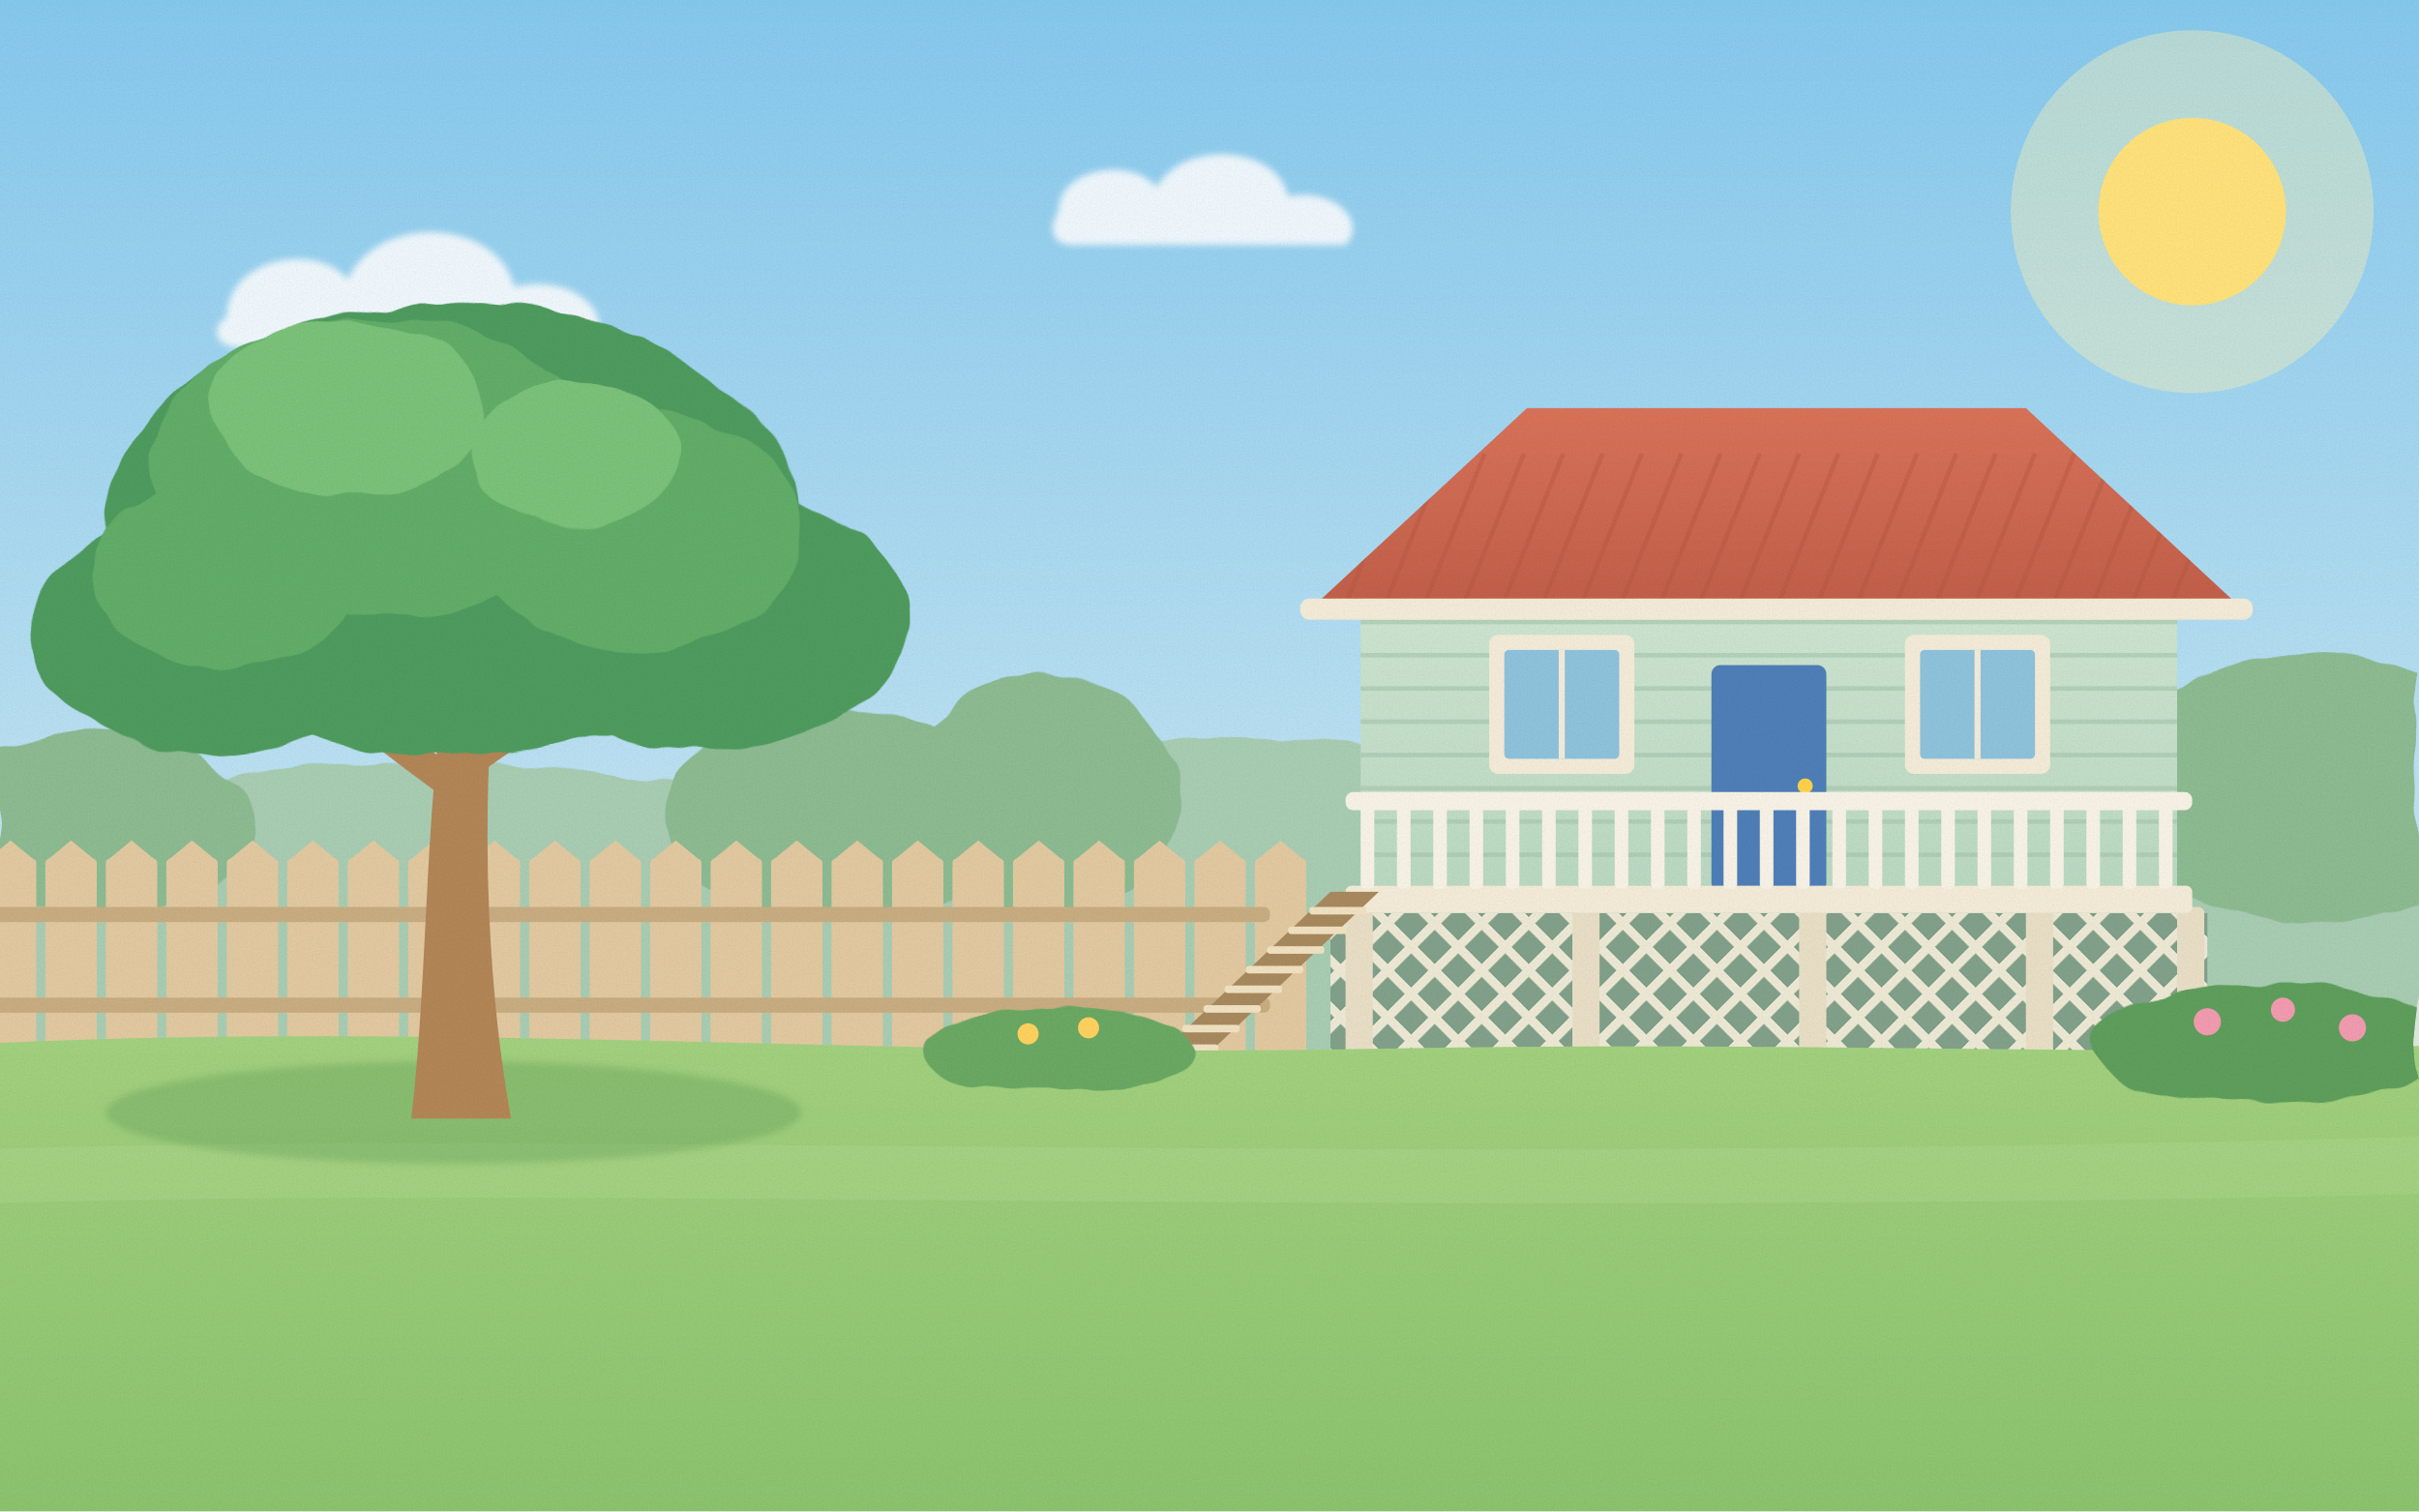
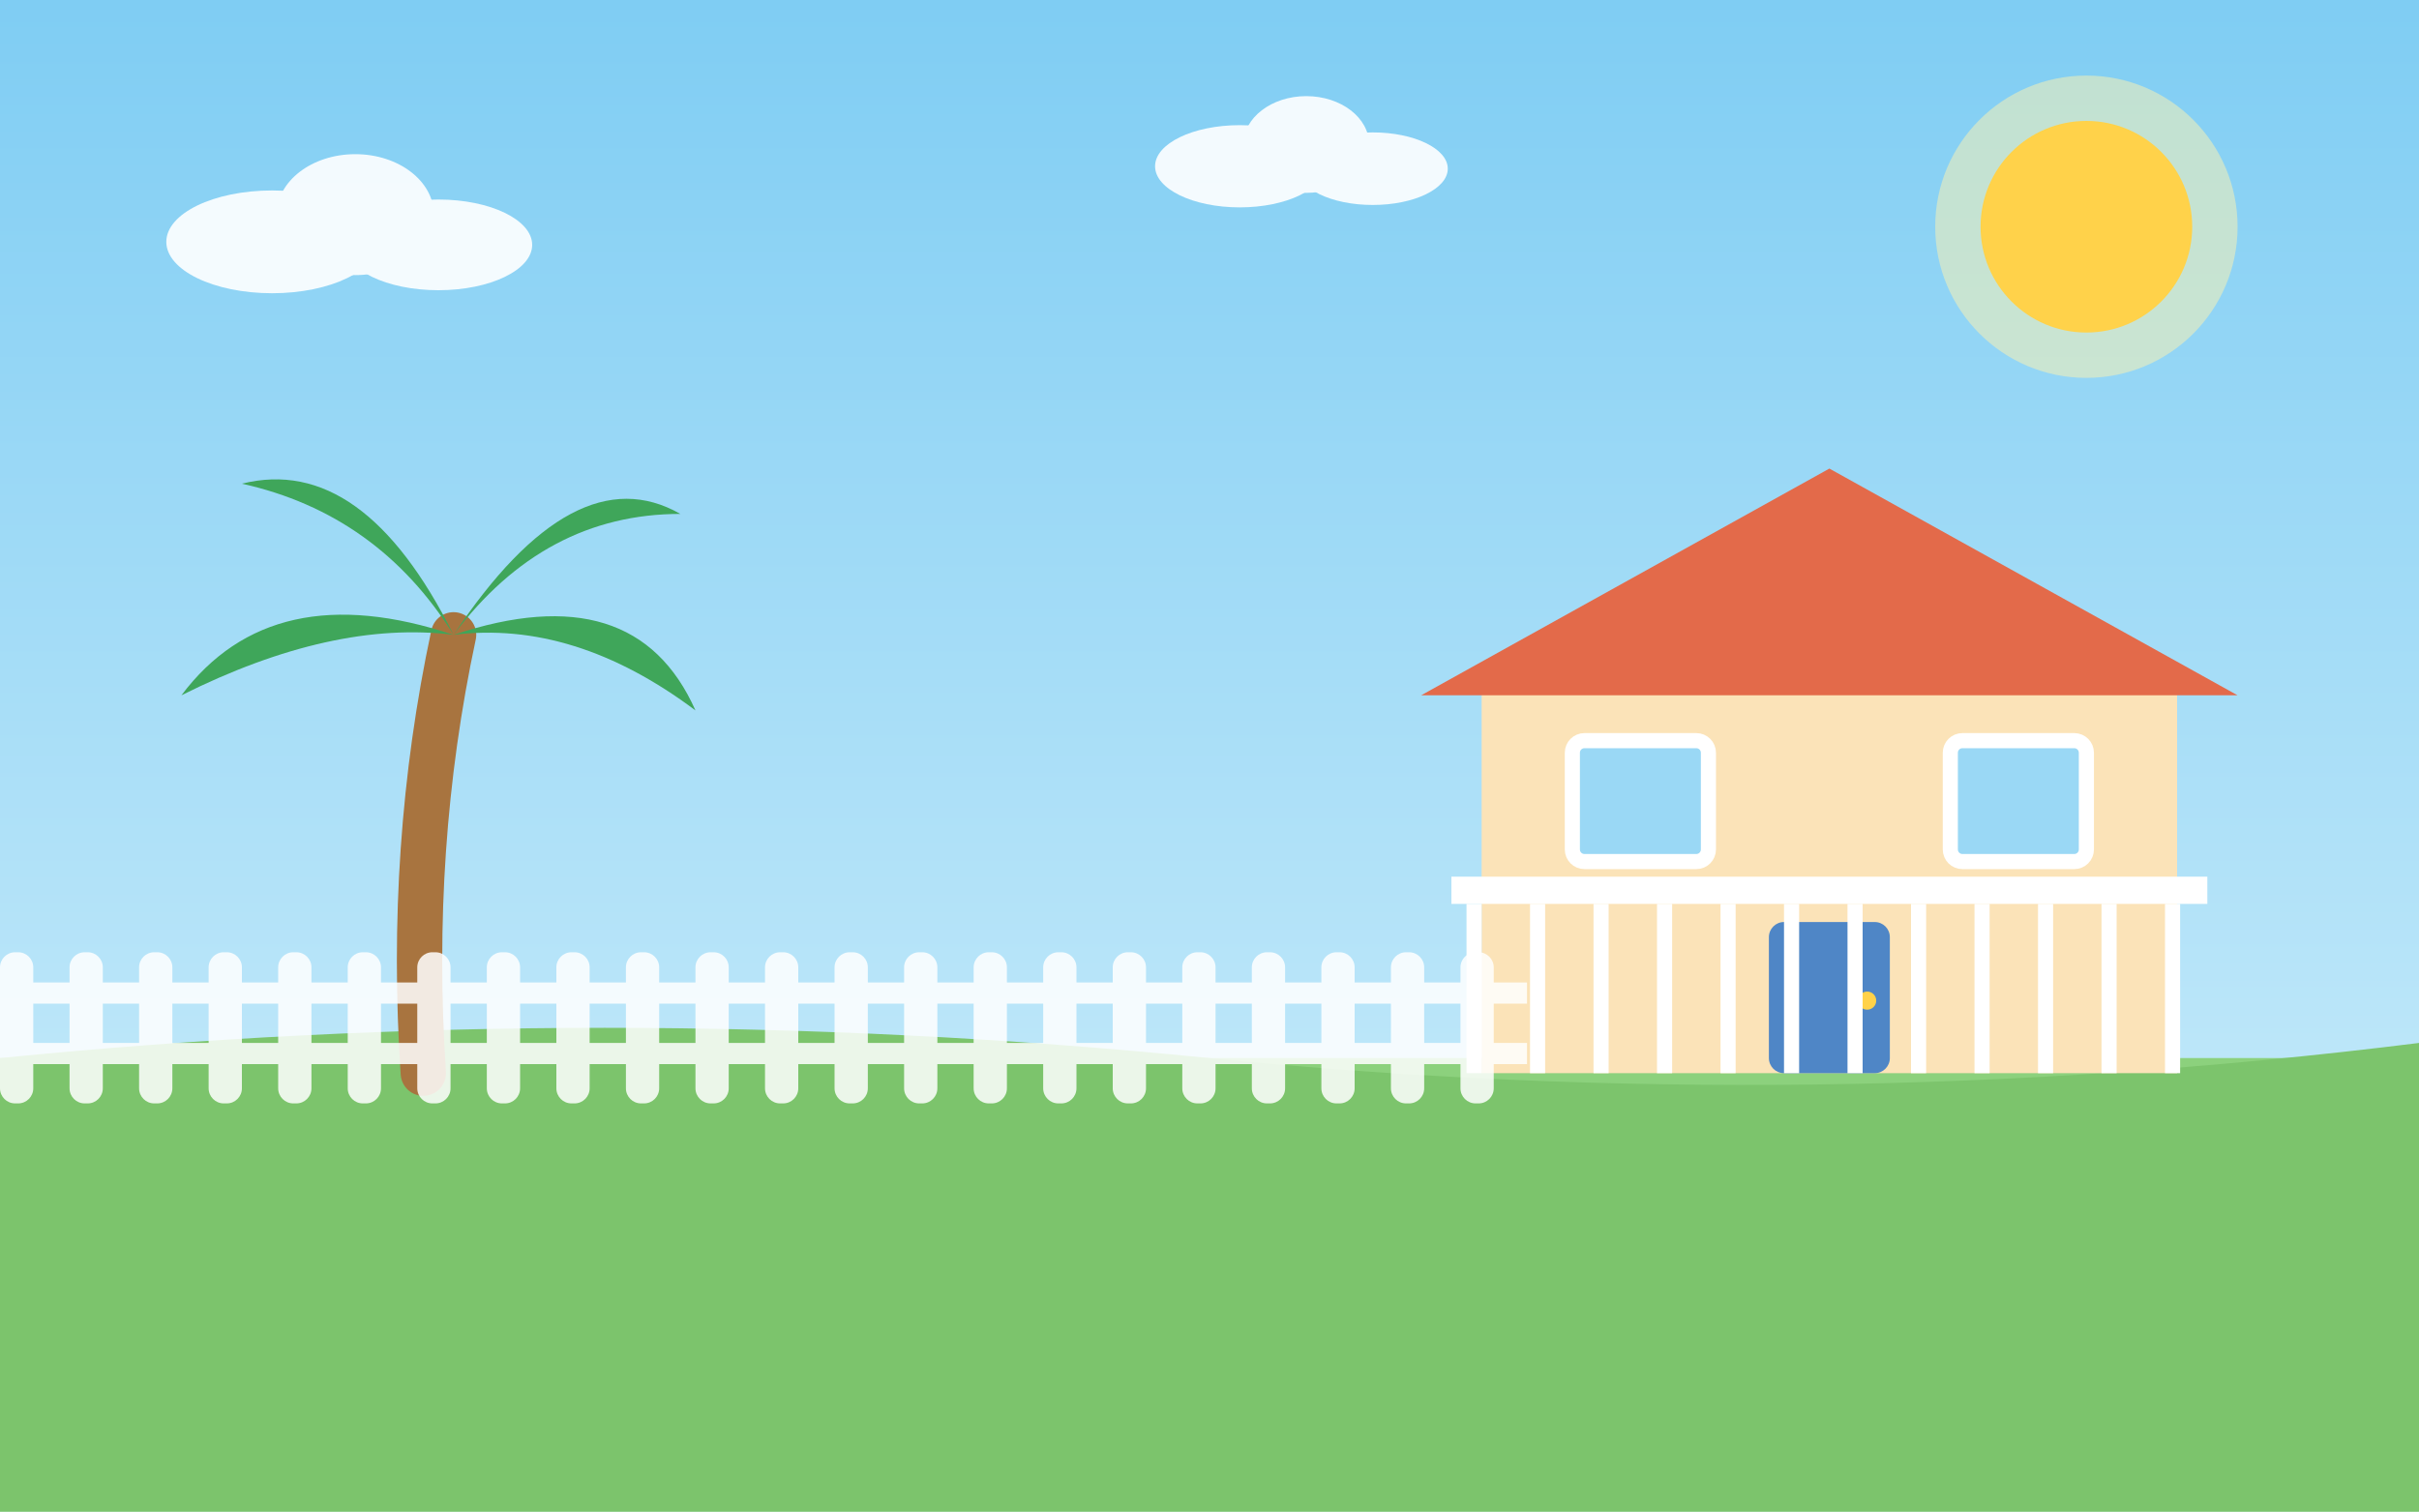
<svg xmlns="http://www.w3.org/2000/svg" viewBox="0 0 1600 1000" preserveAspectRatio="xMidYMax slice">
  <defs>
    <linearGradient id="sky" x1="0" y1="0" x2="0" y2="1">
-       <stop offset="0" stop-color="#86c9ee" />
-       <stop offset="0.55" stop-color="#bfe3f3" />
-       <stop offset="0.8" stop-color="#fbeec9" />
+       <stop offset="0" stop-color="#7fcdf3" />
+       <stop offset="1" stop-color="#d6f1fc" />
    </linearGradient>
-     <linearGradient id="lawn" x1="0" y1="0" x2="0" y2="1">
-       <stop offset="0" stop-color="#a3d17f" />
-       <stop offset="1" stop-color="#8cc46e" />
-     </linearGradient>
-     <linearGradient id="wall" x1="0" y1="0" x2="0" y2="1">
-       <stop offset="0" stop-color="#cfe6d2" />
-       <stop offset="1" stop-color="#b9d8c0" />
-     </linearGradient>
-     <linearGradient id="roof" x1="0" y1="0" x2="0" y2="1">
-       <stop offset="0" stop-color="#d9735a" />
-       <stop offset="1" stop-color="#c25f4a" />
-     </linearGradient>
-     <pattern id="lattice" width="22" height="22" patternUnits="userSpaceOnUse" patternTransform="rotate(45)">
-       <rect width="22" height="22" fill="#7d9c86" />
-       <rect width="6" height="22" fill="#f4ecd8" />
-       <rect width="22" height="6" fill="#f4ecd8" />
-     </pattern>
-     <filter id="soft" x="-10%" y="-10%" width="120%" height="120%">
-       <feTurbulence type="fractalNoise" baseFrequency="0.018" numOctaves="3" seed="4" result="w" />
-       <feDisplacementMap in="SourceGraphic" in2="w" scale="14" xChannelSelector="R" yChannelSelector="G" />
-     </filter>
-     <filter id="cloud">
-       <feGaussianBlur stdDeviation="2.5" />
-     </filter>
-     <clipPath id="roofclip">
-       <path d="M870 400 L1010 270 H1340 L1480 400 Z" />
-     </clipPath>
-     <filter id="grain" x="0" y="0" width="100%" height="100%">
-       <feTurbulence type="fractalNoise" baseFrequency="0.85" numOctaves="2" seed="11" result="n" />
-       <feColorMatrix in="n" type="saturate" values="0" result="g" />
-       <feComponentTransfer in="g" result="g2">
-         <feFuncR type="linear" slope="0.2" intercept="0.86" />
-         <feFuncG type="linear" slope="0.2" intercept="0.86" />
-         <feFuncB type="linear" slope="0.2" intercept="0.86" />
-         <feFuncA type="linear" slope="0" intercept="1" />
-       </feComponentTransfer>
-       <feBlend in="SourceGraphic" in2="g2" mode="multiply" />
-     </filter>
  </defs>
-   <g filter="url(#grain)">
-     <rect width="1600" height="1000" fill="url(#sky)" />
-     <circle cx="1450" cy="140" r="120" fill="#fff2b3" opacity="0.4" />
-     <circle cx="1450" cy="140" r="62" fill="#ffe27a" />
-     <g fill="#fff" opacity="0.85" filter="url(#cloud)">
-       <path d="M150 210 C150 170 210 160 230 185 C250 140 330 145 340 190 C380 180 410 210 390 230 H160 C140 230 140 215 150 210 Z" />
-       <path d="M700 140 C700 110 750 104 765 124 C782 92 845 96 852 130 C882 124 905 146 890 162 H710 C694 162 694 150 700 140 Z" />
-     </g>
-     <g filter="url(#soft)">
-       <path d="M0 560 C180 480 360 500 520 530 C700 470 900 480 1080 520 C1250 470 1450 480 1600 520 V700 H0 Z" fill="#a9cdb3" />
-       <g fill="#8dbb92">
-         <ellipse cx="560" cy="540" rx="120" ry="70" />
-         <ellipse cx="690" cy="525" rx="90" ry="80" />
-         <ellipse cx="1530" cy="520" rx="130" ry="90" />
-         <ellipse cx="60" cy="545" rx="110" ry="60" />
-       </g>
-     </g>
-     <g fill="#e2c9a0">
-       <rect x="-10" y="568" width="34" height="132" rx="3" />
-       <rect x="30" y="568" width="34" height="132" rx="3" />
-       <rect x="70" y="568" width="34" height="132" rx="3" />
-       <rect x="110" y="568" width="34" height="132" rx="3" />
-       <rect x="150" y="568" width="34" height="132" rx="3" />
-       <rect x="190" y="568" width="34" height="132" rx="3" />
-       <rect x="230" y="568" width="34" height="132" rx="3" />
-       <rect x="270" y="568" width="34" height="132" rx="3" />
-       <rect x="310" y="568" width="34" height="132" rx="3" />
-       <rect x="350" y="568" width="34" height="132" rx="3" />
-       <rect x="390" y="568" width="34" height="132" rx="3" />
-       <rect x="430" y="568" width="34" height="132" rx="3" />
-       <rect x="470" y="568" width="34" height="132" rx="3" />
-       <rect x="510" y="568" width="34" height="132" rx="3" />
-       <rect x="550" y="568" width="34" height="132" rx="3" />
-       <rect x="590" y="568" width="34" height="132" rx="3" />
-       <rect x="630" y="568" width="34" height="132" rx="3" />
-       <rect x="670" y="568" width="34" height="132" rx="3" />
-       <rect x="710" y="568" width="34" height="132" rx="3" />
-       <rect x="750" y="568" width="34" height="132" rx="3" />
-       <rect x="790" y="568" width="34" height="132" rx="3" />
-       <rect x="830" y="568" width="34" height="132" rx="3" />
-       <path d="M-10 570 L7 556 L24 570 Z" />
-       <path d="M30 570 L47 556 L64 570 Z" />
-       <path d="M70 570 L87 556 L104 570 Z" />
-       <path d="M110 570 L127 556 L144 570 Z" />
-       <path d="M150 570 L167 556 L184 570 Z" />
-       <path d="M190 570 L207 556 L224 570 Z" />
-       <path d="M230 570 L247 556 L264 570 Z" />
-       <path d="M270 570 L287 556 L304 570 Z" />
-       <path d="M310 570 L327 556 L344 570 Z" />
-       <path d="M350 570 L367 556 L384 570 Z" />
-       <path d="M390 570 L407 556 L424 570 Z" />
-       <path d="M430 570 L447 556 L464 570 Z" />
-       <path d="M470 570 L487 556 L504 570 Z" />
-       <path d="M510 570 L527 556 L544 570 Z" />
-       <path d="M550 570 L567 556 L584 570 Z" />
-       <path d="M590 570 L607 556 L624 570 Z" />
-       <path d="M630 570 L647 556 L664 570 Z" />
-       <path d="M670 570 L687 556 L704 570 Z" />
-       <path d="M710 570 L727 556 L744 570 Z" />
-       <path d="M750 570 L767 556 L784 570 Z" />
-       <path d="M790 570 L807 556 L824 570 Z" />
-       <path d="M830 570 L847 556 L864 570 Z" />
-     </g>
-     <g fill="#c9ad82">
-       <rect x="-10" y="600" width="850" height="10" rx="4" />
-       <rect x="-10" y="660" width="850" height="10" rx="4" />
-     </g>
-     <g>
-       <rect x="880" y="604" width="580" height="100" fill="url(#lattice)" opacity="0.9" />
-       <g fill="#e9dfc6">
-         <rect x="890" y="600" width="18" height="104" rx="4" />
-         <rect x="1040" y="600" width="18" height="104" rx="4" />
-         <rect x="1190" y="600" width="18" height="104" rx="4" />
-         <rect x="1340" y="600" width="18" height="104" rx="4" />
-         <rect x="1440" y="600" width="18" height="104" rx="4" />
-       </g>
-       <rect x="900" y="390" width="540" height="214" fill="url(#wall)" />
-       <g fill="#a9c9b1" opacity="0.7">
-         <rect x="900" y="410" width="540" height="3" />
-         <rect x="900" y="432" width="540" height="3" />
-         <rect x="900" y="454" width="540" height="3" />
-         <rect x="900" y="476" width="540" height="3" />
-         <rect x="900" y="498" width="540" height="3" />
-         <rect x="900" y="520" width="540" height="3" />
-         <rect x="900" y="542" width="540" height="3" />
-         <rect x="900" y="564" width="540" height="3" />
-         <rect x="900" y="586" width="540" height="3" />
-       </g>
-       <path d="M870 400 L1010 270 H1340 L1480 400 Z" fill="url(#roof)" />
-       <g stroke="#b1533f" stroke-width="3" opacity="0.35" fill="none" clip-path="url(#roofclip)">
-         <path d="M930 300 L890 400" />
-         <path d="M956 300 L916 400" />
-         <path d="M982 300 L942 400" />
-         <path d="M1008 300 L968 400" />
-         <path d="M1034 300 L994 400" />
-         <path d="M1060 300 L1020 400" />
-         <path d="M1086 300 L1046 400" />
-         <path d="M1112 300 L1072 400" />
-         <path d="M1138 300 L1098 400" />
-         <path d="M1164 300 L1124 400" />
-         <path d="M1190 300 L1150 400" />
-         <path d="M1216 300 L1176 400" />
-         <path d="M1242 300 L1202 400" />
-         <path d="M1268 300 L1228 400" />
-         <path d="M1294 300 L1254 400" />
-         <path d="M1320 300 L1280 400" />
-         <path d="M1346 300 L1306 400" />
-         <path d="M1372 300 L1332 400" />
-         <path d="M1398 300 L1358 400" />
-         <path d="M1424 300 L1384 400" />
-         <path d="M1450 300 L1410 400" />
-         <path d="M1476 300 L1436 400" />
-       </g>
-       <rect x="860" y="396" width="630" height="14" rx="6" fill="#f4ecd8" />
-       <rect x="985" y="420" width="96" height="92" rx="6" fill="#f4ecd8" />
-       <rect x="995" y="430" width="76" height="72" rx="3" fill="#8fc3dc" />
-       <rect x="1031" y="430" width="4" height="72" fill="#f4ecd8" />
-       <rect x="1260" y="420" width="96" height="92" rx="6" fill="#f4ecd8" />
-       <rect x="1270" y="430" width="76" height="72" rx="3" fill="#8fc3dc" />
-       <rect x="1306" y="430" width="4" height="72" fill="#f4ecd8" />
-       <rect x="1132" y="440" width="76" height="150" rx="6" fill="#4f7fb8" />
-       <circle cx="1194" cy="520" r="5" fill="#ffd24a" />
-       <rect x="890" y="586" width="560" height="18" rx="4" fill="#f4ecd8" />
-       <g fill="#f8f3e6">
-         <rect x="900" y="532" width="9" height="56" rx="3" />
-         <rect x="924" y="532" width="9" height="56" rx="3" />
-         <rect x="948" y="532" width="9" height="56" rx="3" />
-         <rect x="972" y="532" width="9" height="56" rx="3" />
-         <rect x="996" y="532" width="9" height="56" rx="3" />
-         <rect x="1020" y="532" width="9" height="56" rx="3" />
-         <rect x="1044" y="532" width="9" height="56" rx="3" />
-         <rect x="1068" y="532" width="9" height="56" rx="3" />
-         <rect x="1092" y="532" width="9" height="56" rx="3" />
-         <rect x="1116" y="532" width="9" height="56" rx="3" />
-         <rect x="1140" y="532" width="9" height="56" rx="3" />
-         <rect x="1164" y="532" width="9" height="56" rx="3" />
-         <rect x="1188" y="532" width="9" height="56" rx="3" />
-         <rect x="1212" y="532" width="9" height="56" rx="3" />
-         <rect x="1236" y="532" width="9" height="56" rx="3" />
-         <rect x="1260" y="532" width="9" height="56" rx="3" />
-         <rect x="1284" y="532" width="9" height="56" rx="3" />
-         <rect x="1308" y="532" width="9" height="56" rx="3" />
-         <rect x="1332" y="532" width="9" height="56" rx="3" />
-         <rect x="1356" y="532" width="9" height="56" rx="3" />
-         <rect x="1380" y="532" width="9" height="56" rx="3" />
-         <rect x="1404" y="532" width="9" height="56" rx="3" />
-         <rect x="1428" y="532" width="9" height="56" rx="3" />
-       </g>
-       <rect x="890" y="524" width="560" height="12" rx="5" fill="#f8f3e6" />
-       <path d="M760 704 L880 590 H912 L792 704 Z" fill="#a98a5e" />
-       <g fill="#f1e2c2">
-         <rect x="866" y="600" width="38" height="5" rx="2" />
-         <rect x="852" y="613" width="38" height="5" rx="2" />
-         <rect x="838" y="626" width="38" height="5" rx="2" />
-         <rect x="824" y="639" width="38" height="5" rx="2" />
-         <rect x="810" y="652" width="38" height="5" rx="2" />
-         <rect x="796" y="665" width="38" height="5" rx="2" />
-         <rect x="782" y="678" width="38" height="5" rx="2" />
-         <rect x="768" y="691" width="38" height="5" rx="2" />
-       </g>
-     </g>
-     <path d="M0 690 C300 676 600 700 900 694 C1200 688 1400 700 1600 692 V1000 H0 Z" fill="url(#lawn)" />
-     <path d="M0 760 C400 748 900 772 1600 752 V790 C900 806 400 784 0 796 Z" fill="#b2da8f" opacity="0.35" />
-     <ellipse cx="300" cy="736" rx="230" ry="34" fill="#5f9a54" opacity="0.35" filter="url(#cloud)" />
-     <path d="M272 740 C284 640 280 520 300 420 L330 420 C318 520 320 640 338 740 Z" fill="#b38657" />
-     <path d="M300 520 C260 490 230 470 200 430" stroke="#b38657" stroke-width="20" stroke-linecap="round" fill="none" />
-     <path d="M318 500 C360 470 400 450 430 410" stroke="#b38657" stroke-width="18" stroke-linecap="round" fill="none" />
-     <g filter="url(#soft)">
-       <g fill="#4f9b5e">
-         <ellipse cx="300" cy="350" rx="230" ry="150" />
-         <ellipse cx="140" cy="420" rx="120" ry="80" />
-         <ellipse cx="470" cy="410" rx="130" ry="86" />
-       </g>
-       <g fill="#62ad69">
-         <ellipse cx="250" cy="310" rx="150" ry="100" />
-         <ellipse cx="420" cy="350" rx="110" ry="80" />
-         <ellipse cx="150" cy="380" rx="90" ry="60" />
-       </g>
-       <g fill="#7cc27a">
-         <ellipse cx="230" cy="270" rx="90" ry="58" />
-         <ellipse cx="380" cy="300" rx="70" ry="46" />
-       </g>
-     </g>
-     <g filter="url(#soft)">
-       <ellipse cx="1500" cy="690" rx="120" ry="40" fill="#5f9f5c" />
-       <ellipse cx="700" cy="694" rx="90" ry="28" fill="#6aa964" />
-     </g>
-     <g fill="#f29bb0">
-       <circle cx="1460" cy="676" r="9" />
-       <circle cx="1510" cy="668" r="8" />
-       <circle cx="1556" cy="680" r="9" />
-     </g>
-     <g fill="#ffd25e">
-       <circle cx="680" cy="684" r="7" />
-       <circle cx="720" cy="680" r="7" />
+   <rect width="1600" height="1000" fill="url(#sky)" />
+   <g transform="translate(1380 150)">
+     <circle r="100" fill="#fff3b0" opacity="0.5" />
+     <circle r="70" fill="#ffd24a" />
+   </g>
+   <g transform="translate(180 160) scale(1)" fill="#fff" opacity="0.9">
+     <ellipse cx="0" cy="0" rx="70" ry="34" />
+     <ellipse cx="55" cy="-18" rx="52" ry="40" />
+     <ellipse cx="110" cy="2" rx="62" ry="30" />
+   </g>
+   <g transform="translate(820 110) scale(0.8)" fill="#fff" opacity="0.9">
+     <ellipse cx="0" cy="0" rx="70" ry="34" />
+     <ellipse cx="55" cy="-18" rx="52" ry="40" />
+     <ellipse cx="110" cy="2" rx="62" ry="30" />
+   </g>
+   <rect x="0" y="700" width="1600" height="300" fill="#8cd17d" />
+   <path d="M0 700 Q400 660 800 700 T1600 690 V1000 H0Z" fill="#7cc46c" />
+   <g transform="translate(980 330)">
+     <rect x="0" y="120" width="460" height="260" fill="#fbe3b8" />
+     <path d="M-40 130 L230 -20 L500 130 Z" fill="#e36a4a" />
+     <rect x="-20" y="250" width="500" height="18" fill="#fff" />
+     <rect x="60" y="160" width="90" height="80" rx="8" fill="#9ad8f5" stroke="#fff" stroke-width="10" />
+     <rect x="310" y="160" width="90" height="80" rx="8" fill="#9ad8f5" stroke="#fff" stroke-width="10" />
+     <rect x="190" y="280" width="80" height="100" rx="10" fill="#4f86c6" />
+     <circle cx="255" cy="332" r="6" fill="#ffd24a" />
+     <g fill="#fff">
+       <rect x="-10" y="268" width="10" height="112" />
+       <rect x="32" y="268" width="10" height="112" />
+       <rect x="74" y="268" width="10" height="112" />
+       <rect x="116" y="268" width="10" height="112" />
+       <rect x="158" y="268" width="10" height="112" />
+       <rect x="200" y="268" width="10" height="112" />
+       <rect x="242" y="268" width="10" height="112" />
+       <rect x="284" y="268" width="10" height="112" />
+       <rect x="326" y="268" width="10" height="112" />
+       <rect x="368" y="268" width="10" height="112" />
+       <rect x="410" y="268" width="10" height="112" />
+       <rect x="452" y="268" width="10" height="112" />
    </g>
  </g>
+   <g transform="translate(240 380)">
+     <path d="M40 330 Q30 180 60 40" stroke="#a8743f" stroke-width="30" fill="none" stroke-linecap="round" />
+     <g fill="#3fa65a">
+       <path d="M60 40 Q-60 0 -120 80 Q-20 30 60 40Z" />
+       <path d="M60 40 Q180 0 220 90 Q140 30 60 40Z" />
+       <path d="M60 40 Q0 -80 -80 -60 Q10 -40 60 40Z" />
+       <path d="M60 40 Q140 -80 210 -40 Q120 -40 60 40Z" />
+     </g>
+   </g>
+   <g fill="#fff" opacity="0.85">
+     <rect x="0" y="630" width="22" height="100" rx="10" />
+     <rect x="46" y="630" width="22" height="100" rx="10" />
+     <rect x="92" y="630" width="22" height="100" rx="10" />
+     <rect x="138" y="630" width="22" height="100" rx="10" />
+     <rect x="184" y="630" width="22" height="100" rx="10" />
+     <rect x="230" y="630" width="22" height="100" rx="10" />
+     <rect x="276" y="630" width="22" height="100" rx="10" />
+     <rect x="322" y="630" width="22" height="100" rx="10" />
+     <rect x="368" y="630" width="22" height="100" rx="10" />
+     <rect x="414" y="630" width="22" height="100" rx="10" />
+     <rect x="460" y="630" width="22" height="100" rx="10" />
+     <rect x="506" y="630" width="22" height="100" rx="10" />
+     <rect x="552" y="630" width="22" height="100" rx="10" />
+     <rect x="598" y="630" width="22" height="100" rx="10" />
+     <rect x="644" y="630" width="22" height="100" rx="10" />
+     <rect x="690" y="630" width="22" height="100" rx="10" />
+     <rect x="736" y="630" width="22" height="100" rx="10" />
+     <rect x="782" y="630" width="22" height="100" rx="10" />
+     <rect x="828" y="630" width="22" height="100" rx="10" />
+     <rect x="874" y="630" width="22" height="100" rx="10" />
+     <rect x="920" y="630" width="22" height="100" rx="10" />
+     <rect x="966" y="630" width="22" height="100" rx="10" />
+     <rect x="0" y="650" width="1010" height="14" />
+     <rect x="0" y="690" width="1010" height="14" />
+   </g>
</svg>
